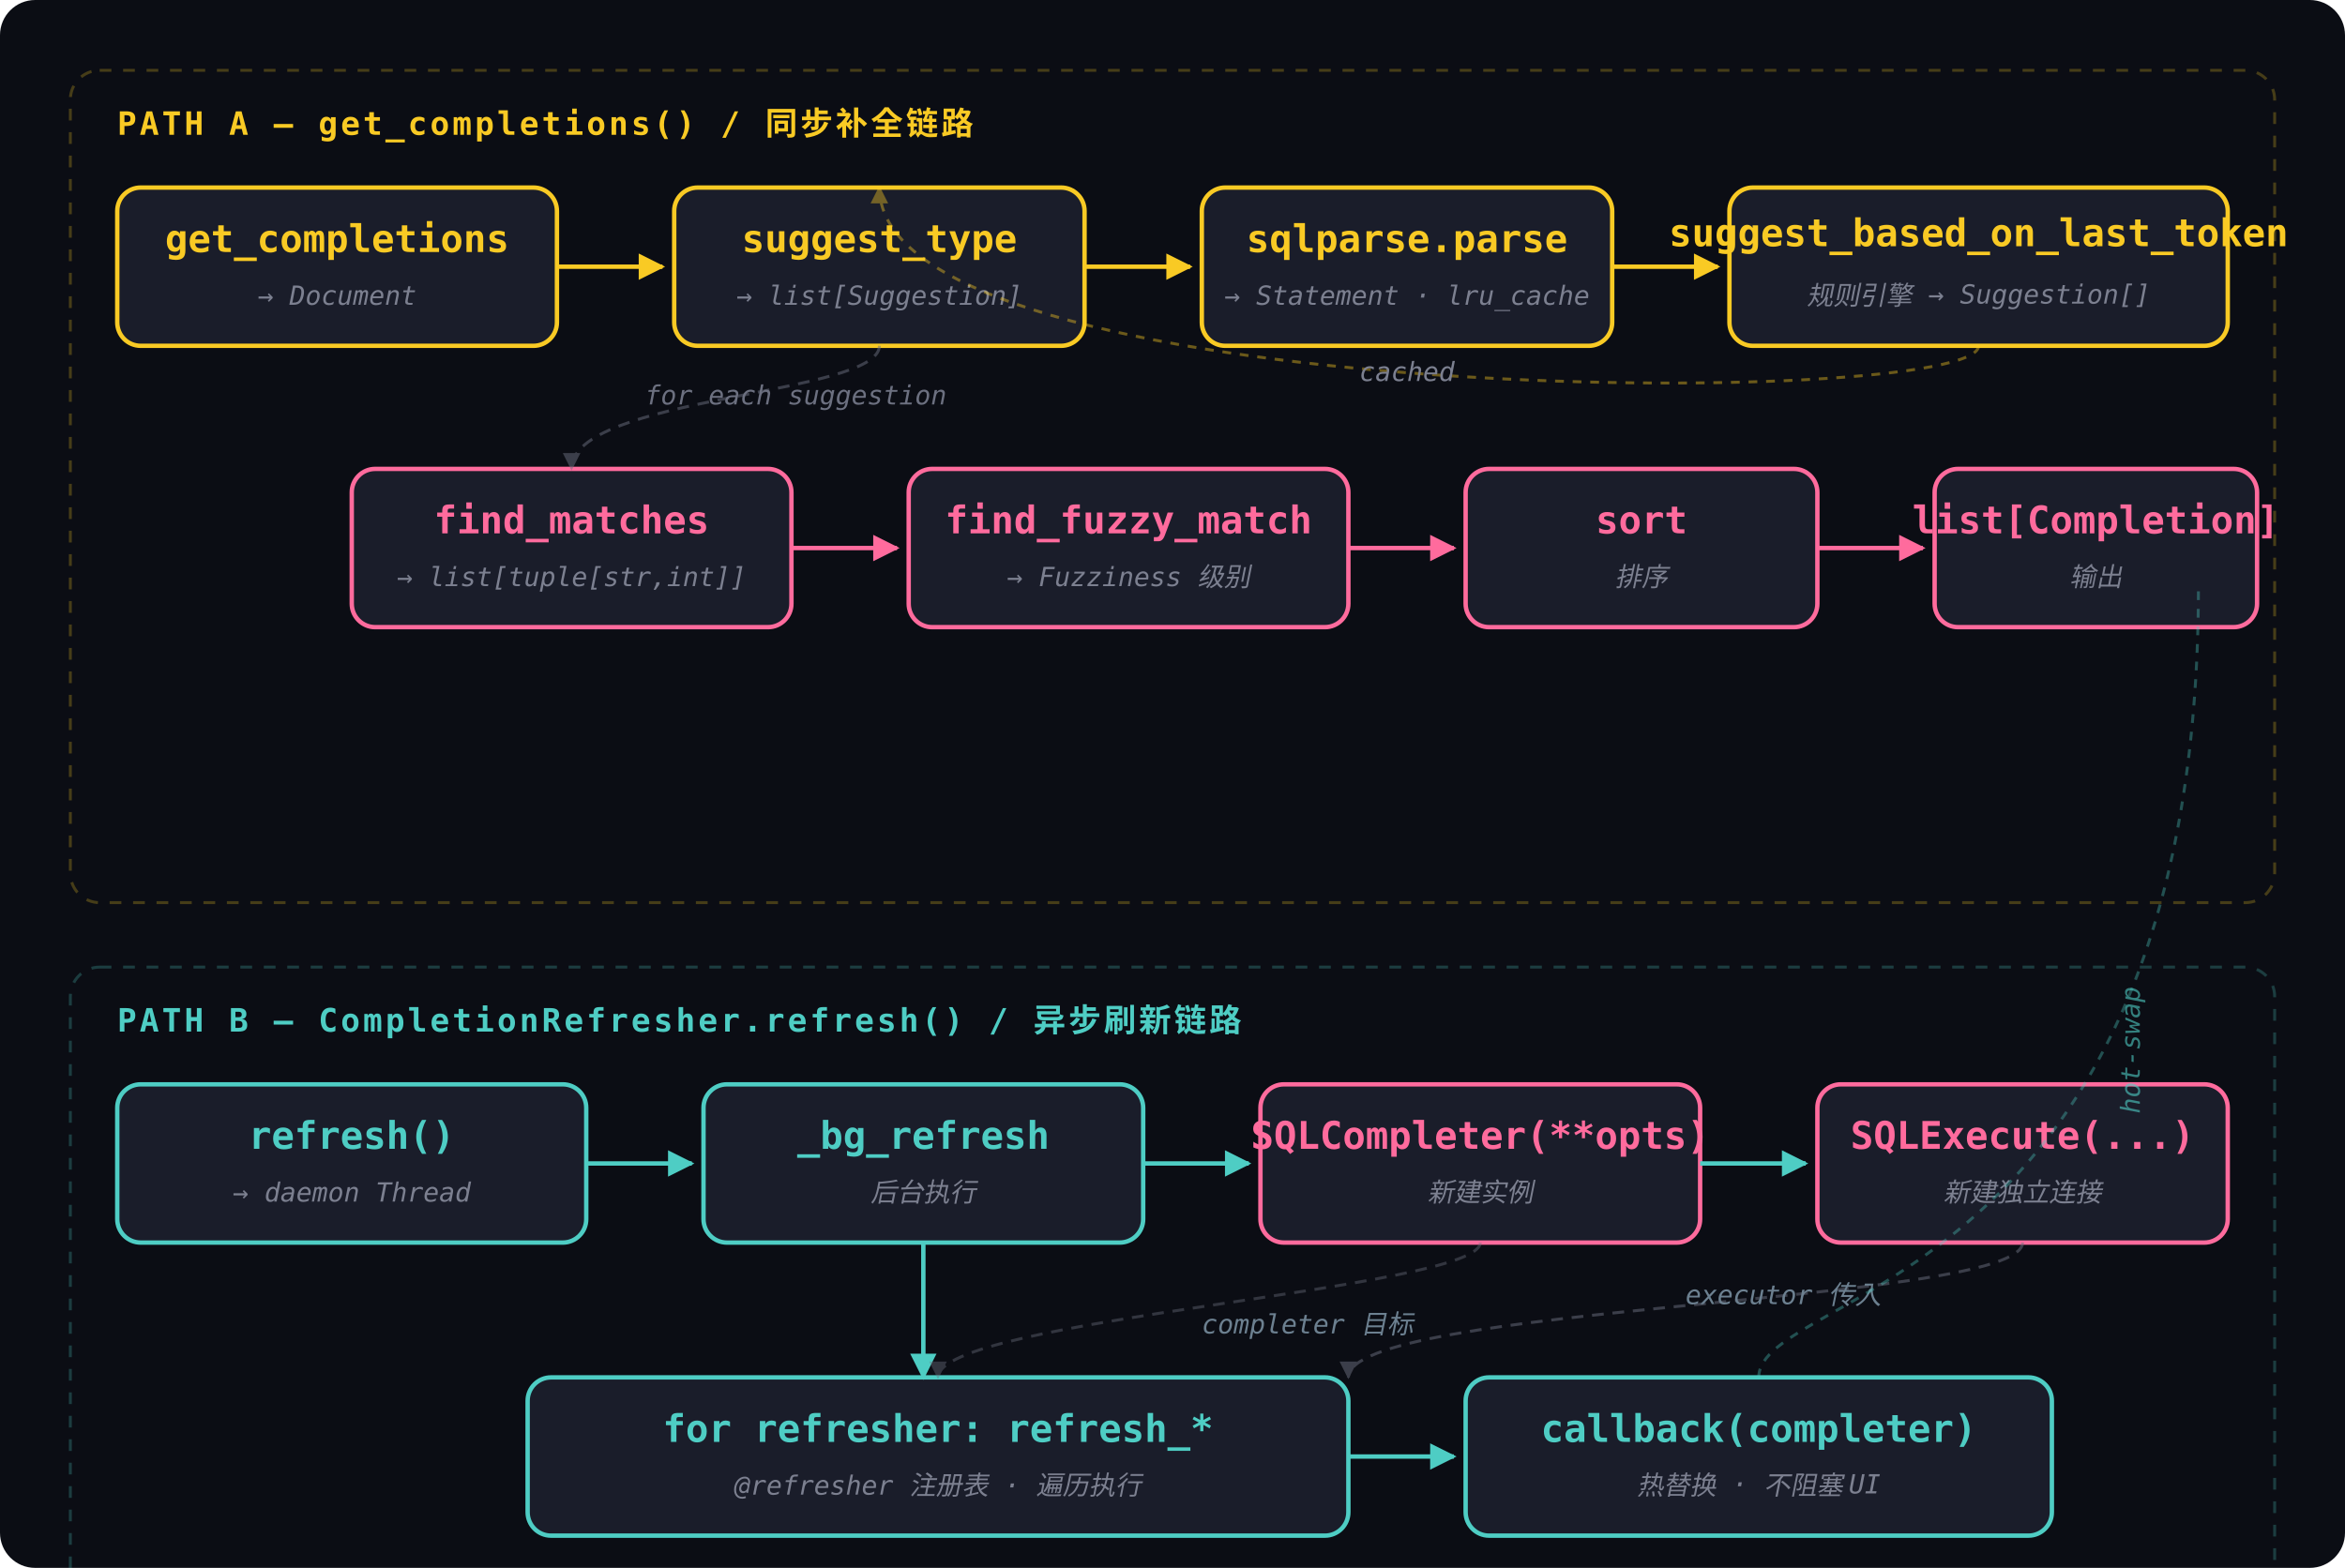
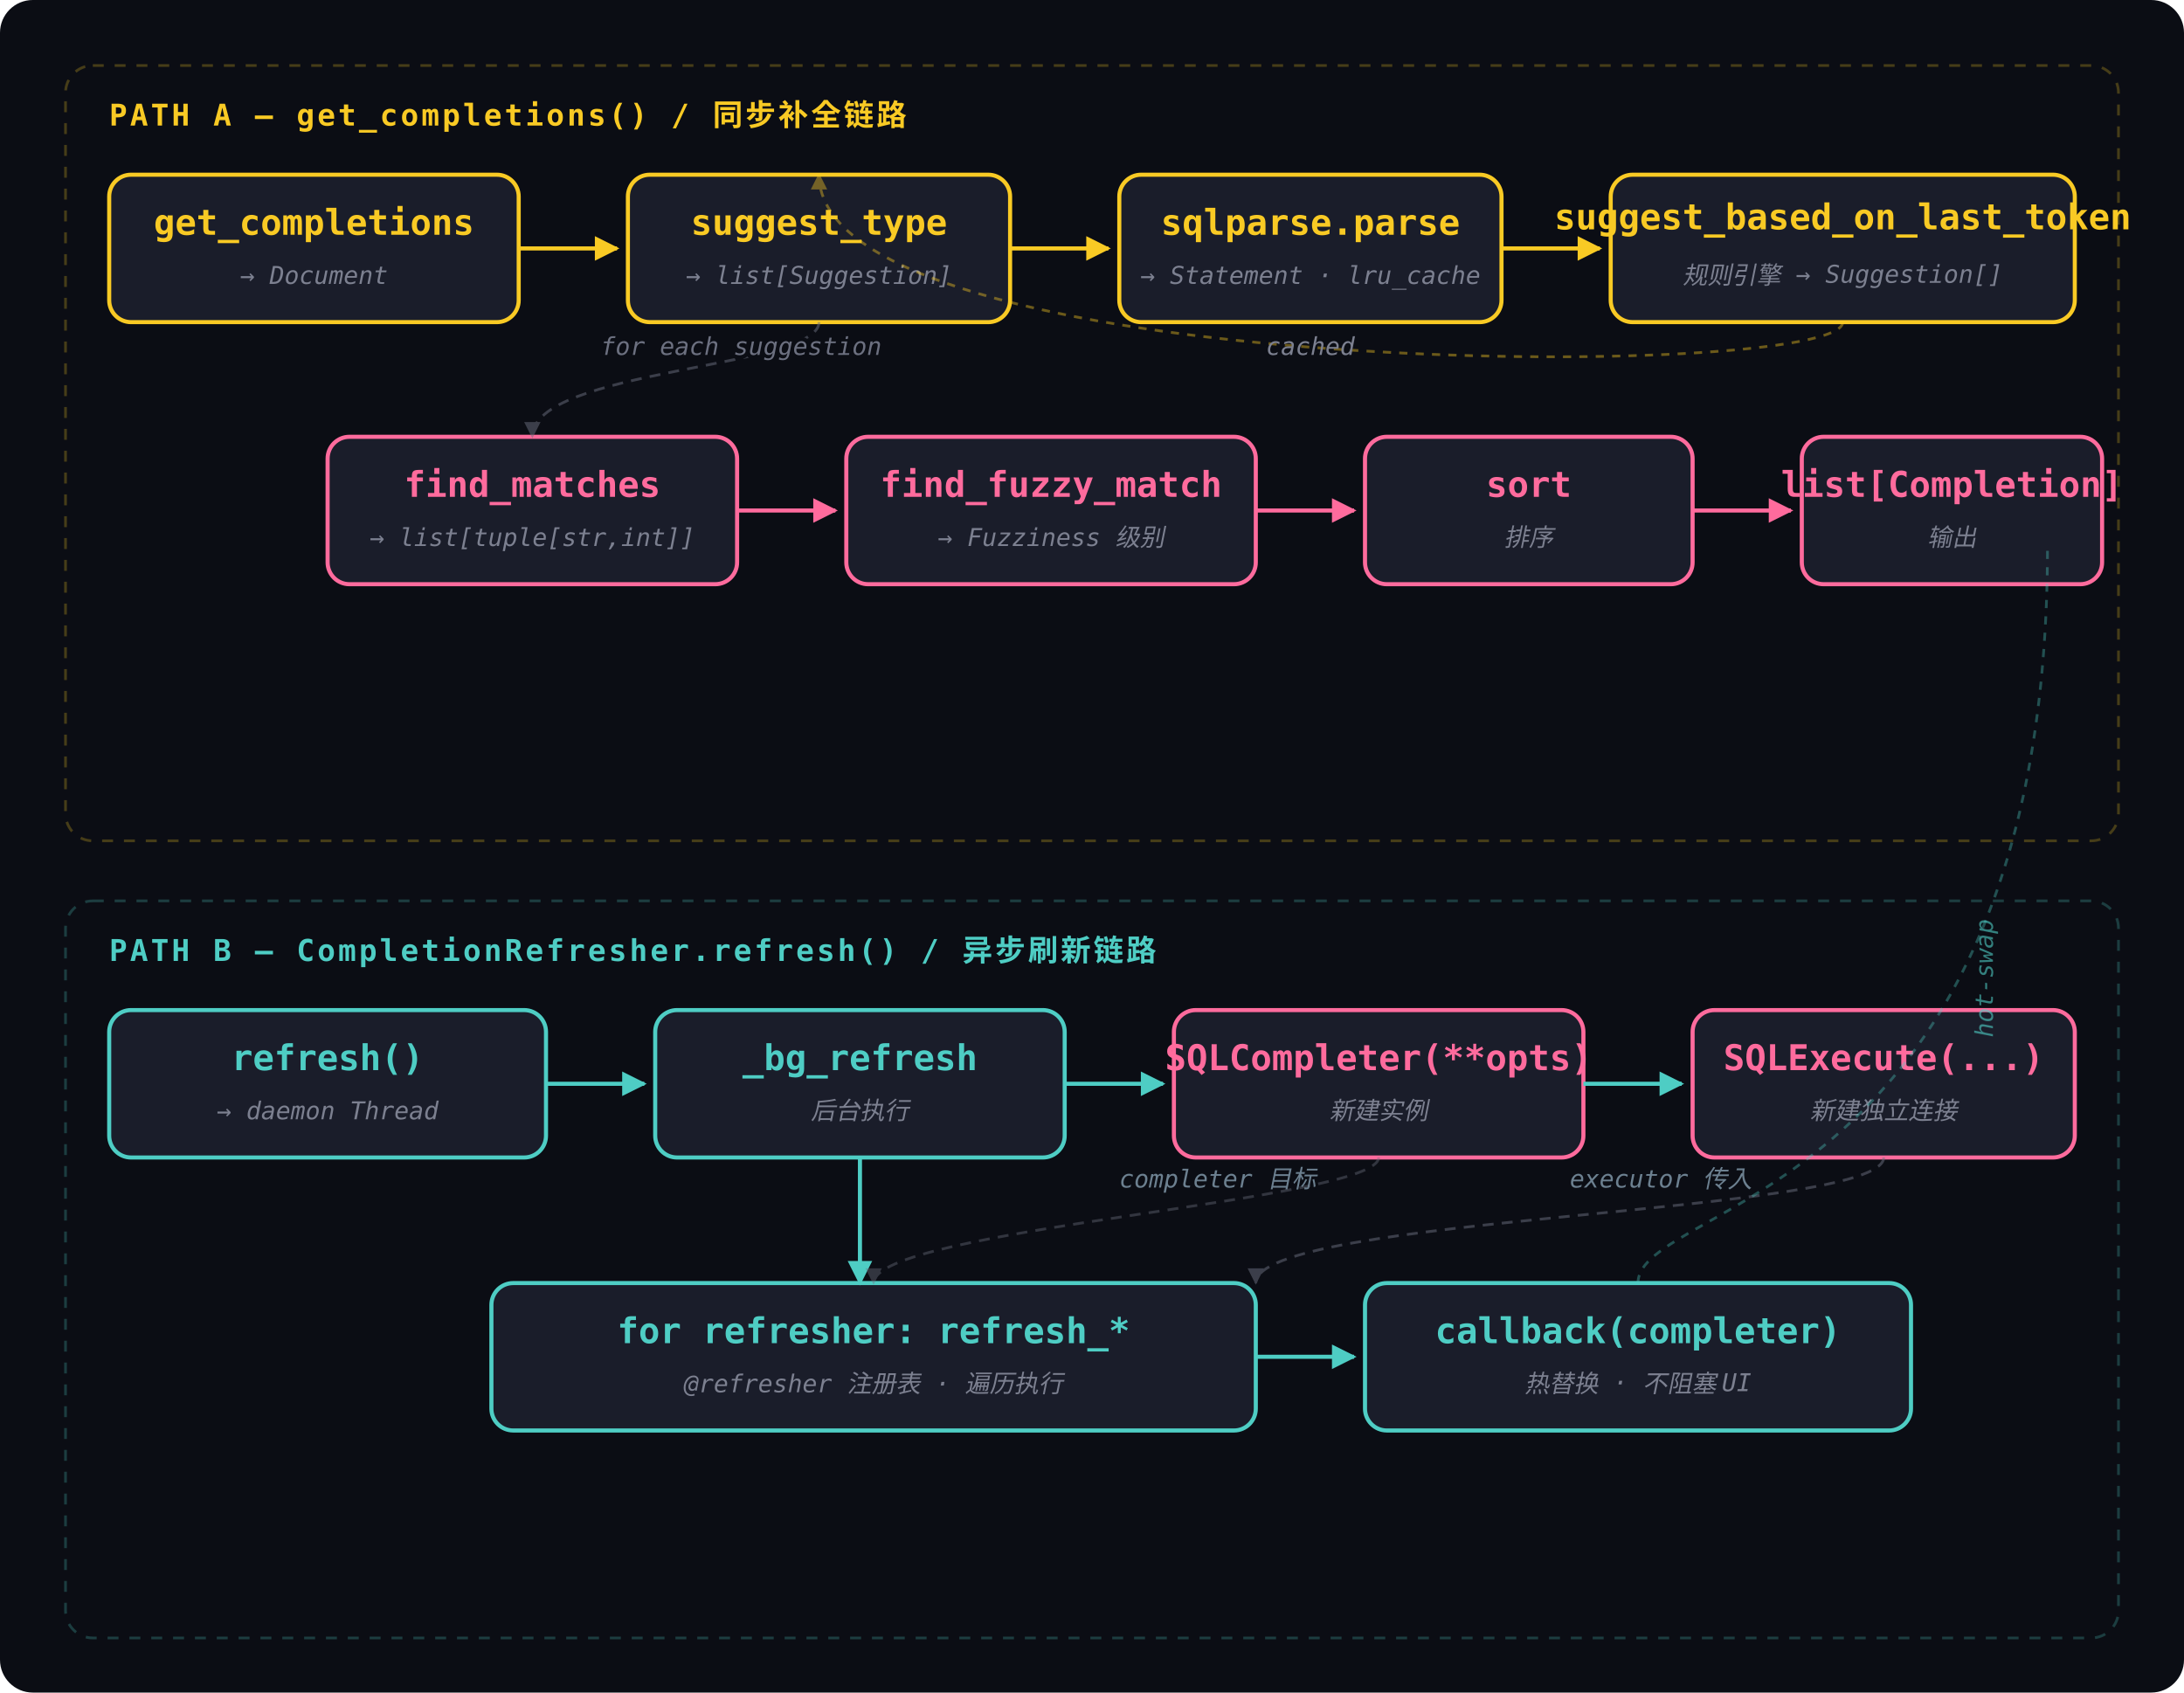
- <svg xmlns="http://www.w3.org/2000/svg" width="800" height="535" viewBox="0 0 800 535">
+ <svg xmlns="http://www.w3.org/2000/svg" width="800" height="620" viewBox="0 0 800 620">
  <defs>
    <style>
      .path-label { font-family: 'SF Mono','Fira Code',monospace; font-size: 11px; font-weight: 700; letter-spacing: 1px; }
      .node-title { font-family: 'SF Mono','Fira Code',monospace; font-size: 13px; font-weight: 700; }
      .node-sub { font-family: 'SF Mono','Fira Code',monospace; font-size: 10px; font-weight: 400; }
      .dtype { font-family: 'SF Mono','Fira Code',monospace; font-size: 9px; font-style: italic; }
    </style>
    <marker id="arrow-yellow" viewBox="0 0 10 10" refX="9" refY="5" markerWidth="6" markerHeight="6" orient="auto">
      <path d="M0,0 L10,5 L0,10 z" fill="#f9ca24" />
    </marker>
    <marker id="arrow-pink" viewBox="0 0 10 10" refX="9" refY="5" markerWidth="6" markerHeight="6" orient="auto">
      <path d="M0,0 L10,5 L0,10 z" fill="#ff6b9d" />
    </marker>
    <marker id="arrow-cyan" viewBox="0 0 10 10" refX="9" refY="5" markerWidth="6" markerHeight="6" orient="auto">
      <path d="M0,0 L10,5 L0,10 z" fill="#4ecdc4" />
    </marker>
    <marker id="arrow-gray" viewBox="0 0 10 10" refX="9" refY="5" markerWidth="6" markerHeight="6" orient="auto">
      <path d="M0,0 L10,5 L0,10 z" fill="#6c7080" />
    </marker>
  </defs>
-   <rect width="800" height="535" fill="#0b0d14" rx="12" />
+   <rect width="800" height="620" fill="#0b0d14" rx="12" />
  <rect x="24" y="24" width="752" height="284" rx="10" fill="none" stroke="#f9ca24" stroke-width="1" stroke-dasharray="4 4" opacity="0.25" />
  <text x="40" y="46" class="path-label" fill="#f9ca24">PATH A — get_completions() / 同步补全链路</text>
  <rect x="40" y="64" width="150" height="54" rx="8" fill="#1a1d2a" stroke="#f9ca24" stroke-width="1.5" />
  <text x="115" y="86" text-anchor="middle" class="node-title" fill="#f9ca24">get_completions</text>
  <text x="115" y="104" text-anchor="middle" class="dtype" fill="#7c8090">→ Document</text>
  <rect x="230" y="64" width="140" height="54" rx="8" fill="#1a1d2a" stroke="#f9ca24" stroke-width="1.5" />
  <text x="300" y="86" text-anchor="middle" class="node-title" fill="#f9ca24">suggest_type</text>
  <text x="300" y="104" text-anchor="middle" class="dtype" fill="#7c8090">→ list[Suggestion]</text>
  <rect x="410" y="64" width="140" height="54" rx="8" fill="#1a1d2a" stroke="#f9ca24" stroke-width="1.5" />
  <text x="480" y="86" text-anchor="middle" class="node-title" fill="#f9ca24">sqlparse.parse</text>
  <text x="480" y="104" text-anchor="middle" class="dtype" fill="#7c8090">→ Statement · lru_cache</text>
  <rect x="590" y="64" width="170" height="54" rx="8" fill="#1a1d2a" stroke="#f9ca24" stroke-width="1.5" />
  <text x="675" y="84" text-anchor="middle" class="node-title" fill="#f9ca24" font-size="11px">suggest_based_on_last_token</text>
  <text x="675" y="104" text-anchor="middle" class="dtype" fill="#7c8090">规则引擎 → Suggestion[]</text>
  <line x1="190" y1="91" x2="226" y2="91" stroke="#f9ca24" stroke-width="1.5" marker-end="url(#arrow-yellow)" />
  <line x1="370" y1="91" x2="406" y2="91" stroke="#f9ca24" stroke-width="1.5" marker-end="url(#arrow-yellow)" />
  <line x1="550" y1="91" x2="586" y2="91" stroke="#f9ca24" stroke-width="1.5" marker-end="url(#arrow-yellow)" />
  <path d="M675 118 C 675 140, 300 140, 300 64" fill="none" stroke="#f9ca24" stroke-width="1" stroke-dasharray="3 3" opacity="0.4" marker-end="url(#arrow-yellow)" />
  <rect x="120" y="160" width="150" height="54" rx="8" fill="#1a1d2a" stroke="#ff6b9d" stroke-width="1.5" />
  <text x="195" y="182" text-anchor="middle" class="node-title" fill="#ff6b9d">find_matches</text>
  <text x="195" y="200" text-anchor="middle" class="dtype" fill="#7c8090">→ list[tuple[str,int]]</text>
  <rect x="310" y="160" width="150" height="54" rx="8" fill="#1a1d2a" stroke="#ff6b9d" stroke-width="1.5" />
  <text x="385" y="182" text-anchor="middle" class="node-title" fill="#ff6b9d">find_fuzzy_match</text>
  <text x="385" y="200" text-anchor="middle" class="dtype" fill="#7c8090">→ Fuzziness 级别</text>
  <rect x="500" y="160" width="120" height="54" rx="8" fill="#1a1d2a" stroke="#ff6b9d" stroke-width="1.5" />
  <text x="560" y="182" text-anchor="middle" class="node-title" fill="#ff6b9d">sort</text>
  <text x="560" y="200" text-anchor="middle" class="dtype" fill="#7c8090">排序</text>
  <rect x="660" y="160" width="110" height="54" rx="8" fill="#1a1d2a" stroke="#ff6b9d" stroke-width="1.5" />
  <text x="715" y="182" text-anchor="middle" class="node-title" fill="#ff6b9d" font-size="11px">list[Completion]</text>
  <text x="715" y="200" text-anchor="middle" class="dtype" fill="#7c8090">输出</text>
  <line x1="270" y1="187" x2="306" y2="187" stroke="#ff6b9d" stroke-width="1.5" marker-end="url(#arrow-pink)" />
  <line x1="460" y1="187" x2="496" y2="187" stroke="#ff6b9d" stroke-width="1.5" marker-end="url(#arrow-pink)" />
  <line x1="620" y1="187" x2="656" y2="187" stroke="#ff6b9d" stroke-width="1.5" marker-end="url(#arrow-pink)" />
  <path d="M300 118 C 300 135, 195 135, 195 160" fill="none" stroke="#6c7080" stroke-width="1" stroke-dasharray="4 3" opacity="0.5" marker-end="url(#arrow-gray)" />
-   <text x="220" y="138" class="dtype" fill="#6c7080">for each suggestion</text>
+   <text x="220" y="130" class="dtype" fill="#6c7080" paint-order="stroke" stroke="#0b0d14" stroke-width="3">for each suggestion</text>
  <text x="480" y="130" text-anchor="middle" class="dtype" fill="#7c8090">cached</text>
  <rect x="24" y="330" width="752" height="270" rx="10" fill="none" stroke="#4ecdc4" stroke-width="1" stroke-dasharray="4 4" opacity="0.25" />
  <text x="40" y="352" class="path-label" fill="#4ecdc4">PATH B — CompletionRefresher.refresh() / 异步刷新链路</text>
  <rect x="40" y="370" width="160" height="54" rx="8" fill="#1a1d2a" stroke="#4ecdc4" stroke-width="1.5" />
  <text x="120" y="392" text-anchor="middle" class="node-title" fill="#4ecdc4">refresh()</text>
  <text x="120" y="410" text-anchor="middle" class="dtype" fill="#7c8090">→ daemon Thread</text>
  <rect x="240" y="370" width="150" height="54" rx="8" fill="#1a1d2a" stroke="#4ecdc4" stroke-width="1.5" />
  <text x="315" y="392" text-anchor="middle" class="node-title" fill="#4ecdc4">_bg_refresh</text>
  <text x="315" y="410" text-anchor="middle" class="dtype" fill="#7c8090">后台执行</text>
  <rect x="430" y="370" width="150" height="54" rx="8" fill="#1a1d2a" stroke="#ff6b9d" stroke-width="1.5" />
  <text x="505" y="392" text-anchor="middle" class="node-title" fill="#ff6b9d" font-size="11px">SQLCompleter(**opts)</text>
  <text x="505" y="410" text-anchor="middle" class="dtype" fill="#7c8090">新建实例</text>
  <rect x="620" y="370" width="140" height="54" rx="8" fill="#1a1d2a" stroke="#ff6b9d" stroke-width="1.5" />
  <text x="690" y="392" text-anchor="middle" class="node-title" fill="#ff6b9d" font-size="11px">SQLExecute(...)</text>
  <text x="690" y="410" text-anchor="middle" class="dtype" fill="#7c8090">新建独立连接</text>
  <line x1="200" y1="397" x2="236" y2="397" stroke="#4ecdc4" stroke-width="1.5" marker-end="url(#arrow-cyan)" />
  <line x1="390" y1="397" x2="426" y2="397" stroke="#4ecdc4" stroke-width="1.5" marker-end="url(#arrow-cyan)" />
  <line x1="580" y1="397" x2="616" y2="397" stroke="#4ecdc4" stroke-width="1.5" marker-end="url(#arrow-cyan)" />
  <rect x="180" y="470" width="280" height="54" rx="8" fill="#1a1d2a" stroke="#4ecdc4" stroke-width="1.5" />
  <text x="320" y="492" text-anchor="middle" class="node-title" fill="#4ecdc4">for refresher: refresh_*</text>
  <text x="320" y="510" text-anchor="middle" class="dtype" fill="#7c8090">@refresher 注册表 · 遍历执行</text>
  <rect x="500" y="470" width="200" height="54" rx="8" fill="#1a1d2a" stroke="#4ecdc4" stroke-width="1.5" />
  <text x="600" y="492" text-anchor="middle" class="node-title" fill="#4ecdc4">callback(completer)</text>
  <text x="600" y="510" text-anchor="middle" class="dtype" fill="#7c8090">热替换 · 不阻塞 UI</text>
  <path d="M315 424 L315 470" fill="none" stroke="#4ecdc4" stroke-width="1.5" marker-end="url(#arrow-cyan)" />
  <line x1="460" y1="497" x2="496" y2="497" stroke="#4ecdc4" stroke-width="1.5" marker-end="url(#arrow-cyan)" />
  <path d="M690 424 C 690 445, 460 445, 460 470" fill="none" stroke="#6c7080" stroke-width="1" stroke-dasharray="4 3" opacity="0.5" marker-end="url(#arrow-gray)" />
-   <text x="575" y="445" class="dtype" fill="#6c8090">executor 传入</text>
+   <text x="575" y="435" class="dtype" fill="#6c8090">executor 传入</text>
  <path d="M505 424 C 505 440, 320 450, 320 470" fill="none" stroke="#6c7080" stroke-width="1" stroke-dasharray="4 3" opacity="0.4" marker-end="url(#arrow-gray)" />
-   <text x="410" y="455" class="dtype" fill="#6c8090">completer 目标</text>
+   <text x="410" y="435" class="dtype" fill="#6c8090">completer 目标</text>
  <path d="M600 470 C 600 440, 750 440, 750 200" fill="none" stroke="#4ecdc4" stroke-width="1" stroke-dasharray="3 3" opacity="0.35" />
  <text x="730" y="380" class="dtype" fill="#4ecdc4" opacity="0.6" transform="rotate(-90 730 380)">hot-swap</text>
</svg>
